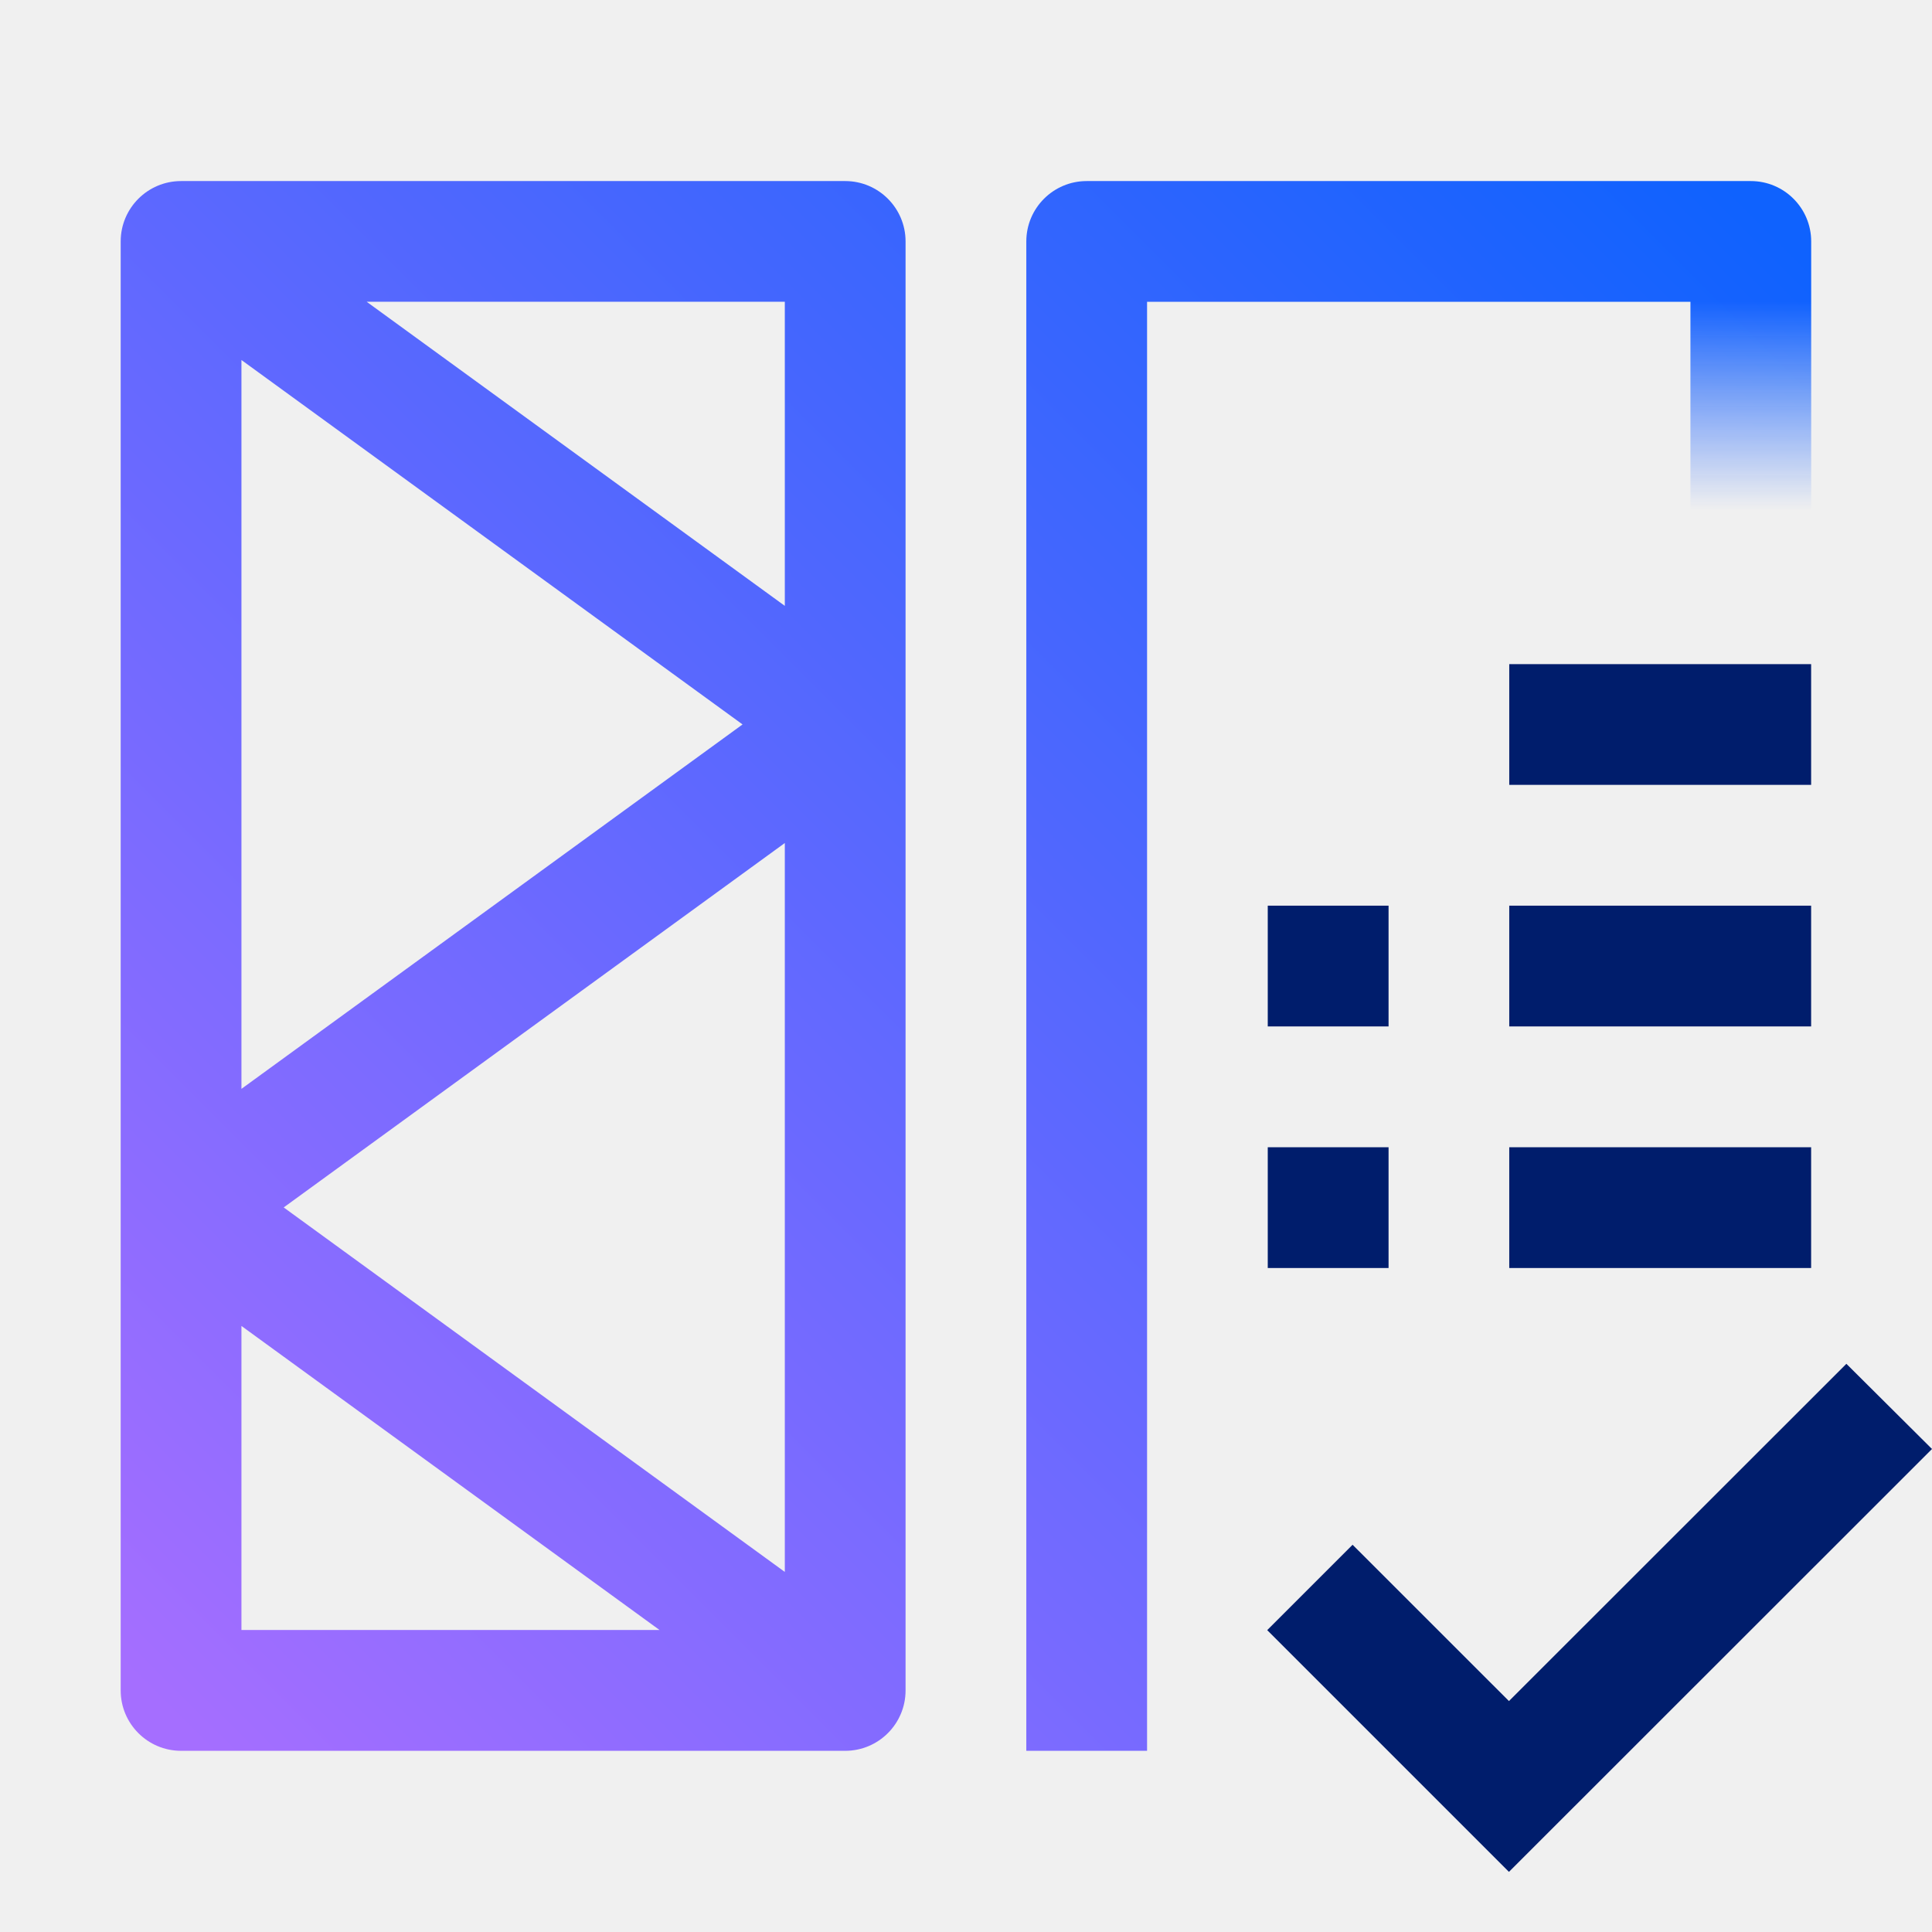
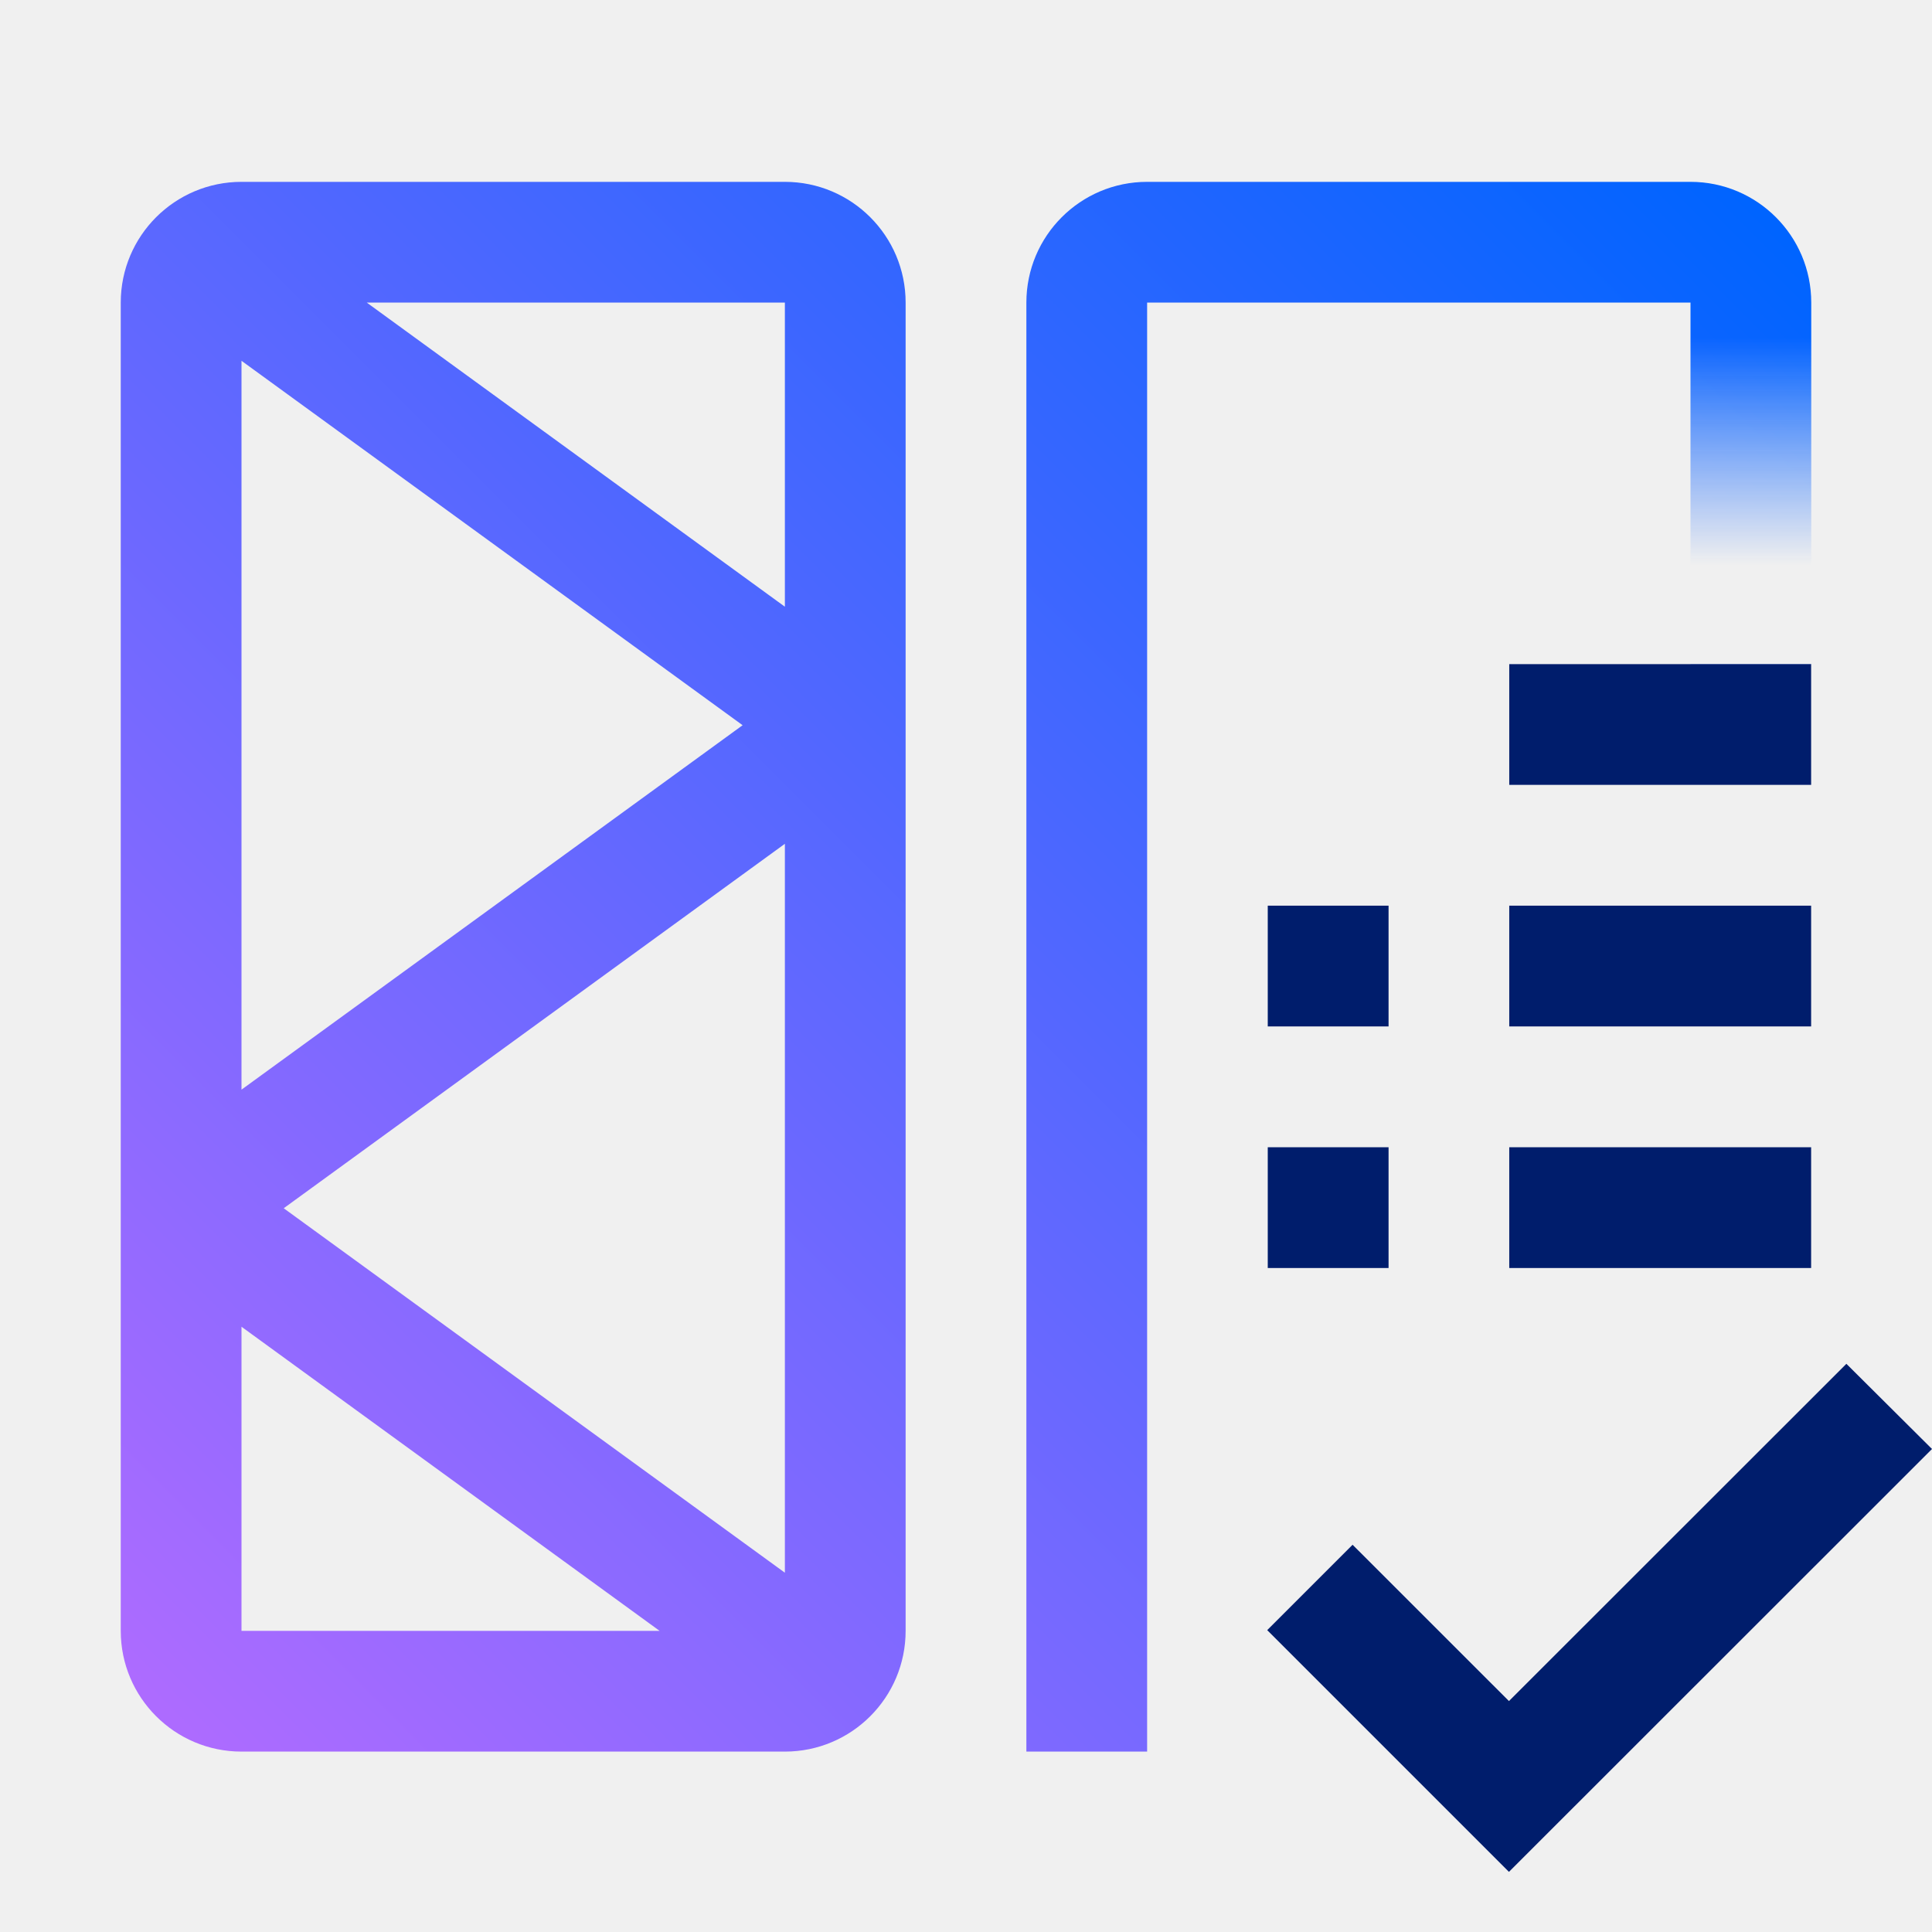
<svg xmlns="http://www.w3.org/2000/svg" id="ZConnectivityMappingTool" viewBox="0 0 32 32">
  <defs>
-     <linearGradient id="d7rbo425sa" x1="3579.499" y1="-3398.095" x2="3584.902" y2="-3398.095" gradientTransform="translate(-3553.283 3405.877)" gradientUnits="userSpaceOnUse">
-       <stop offset="0" stop-opacity="0" />
-       <stop offset=".641" />
+     <linearGradient id="c74wc9am5a" x1="-820.874" y1="-36.871" x2="-814.874" y2="-36.871" gradientTransform="matrix(0 -1 -1 0 -7.871 -809.874)" gradientUnits="userSpaceOnUse">
+       <stop offset=".273" />
+       <stop offset=".9" stop-opacity="0" />
    </linearGradient>
-     <linearGradient id="etjvn05j9c" x1="0" y1="32" x2="32" y2="0" gradientUnits="userSpaceOnUse">
-       <stop offset=".1" stop-color="#a56eff" />
-       <stop offset=".9" stop-color="#0f62fe" />
+     <linearGradient id="ft2s7m1lqc" x1="0" y1="32" x2="32" y2="0" gradientUnits="userSpaceOnUse">
+       <stop offset=".1" stop-color="#ad6bff" />
+       <stop offset=".9" stop-color="#0064ff" />
    </linearGradient>
-     <mask id="krnnbcnnbb" x="0" y="0" width="32" height="32" maskUnits="userSpaceOnUse">
-       <path d="M18.999 28.999h-2v-25a1 1 0 0 1 1-1h11a1 1 0 0 1 1 1V10h-2V4.999h-9v24zM13.999 2.999h-11a1 1 0 0 0-1 1v24a1 1 0 0 0 1 1h11a1 1 0 0 0 1-1v-24a1 1 0 0 0-1-1zm-9.3 17 8.3-6.036v12.073l-8.3-6.037zm-.7-14.036 8.3 6.036-8.3 6.036V5.963zm9 4.072L6.073 4.998h6.926v5.037zm-9 11.927 6.925 5.036H3.999v-5.036z" style="fill:#fff" />
-       <path transform="rotate(90 28.999 7.782)" style="fill:url(#d7rbo425sa)" d="M26.216 5.782h5.566v4h-5.566z" id="Gradients_black_" data-name="Gradients (black)" />
+     <mask id="z18d6lp3rb" x="0" y="0" width="32" height="32" maskUnits="userSpaceOnUse">
+       <path d="M13 3.012H4a2 2 0 0 0-2 2v22a2 2 0 0 0 2 2h9a2 2 0 0 0 2-2v-22a2 2 0 0 0-2-2zm0 7.037L6.075 5.012H13v5.037zm-8.3 9.963 8.3-6.036v12.073l-8.3-6.036zm7.6-8L4 18.048V5.976l8.3 6.036zM4 21.975l6.925 5.037H4v-5.037zm15 7.037h-2v-24a2 2 0 0 1 2-2h9a2 2 0 0 1 2 2V11h-2V5.012h-9v24z" style="fill:#fff" />
+       <path d="M27 11V5h4v6h-4z" style="fill:url(#c74wc9am5a)" />
    </mask>
  </defs>
-   <g style="mask:url(#krnnbcnnbb)">
-     <path style="fill:url(#etjvn05j9c)" d="M0 0h32v32H0z" />
+   <g style="mask:url(#z18d6lp3rb)">
+     <path style="fill:url(#ft2s7m1lqc)" d="M0 0h32v32H0z" />
  </g>
  <path style="fill:#001d6c" d="M24.993 31.004 20.989 27l1.414-1.414 2.59 2.589 5.589-5.586L32 24l-7.007 7.004zM24.998 15.001h5v2h-5zM24.998 11h5v2h-5zM24.998 19.002h5v2h-5zM20.998 19.002h2.001v2h-2.001zM20.998 15.001h2.001v2h-2.001z" />
</svg>
